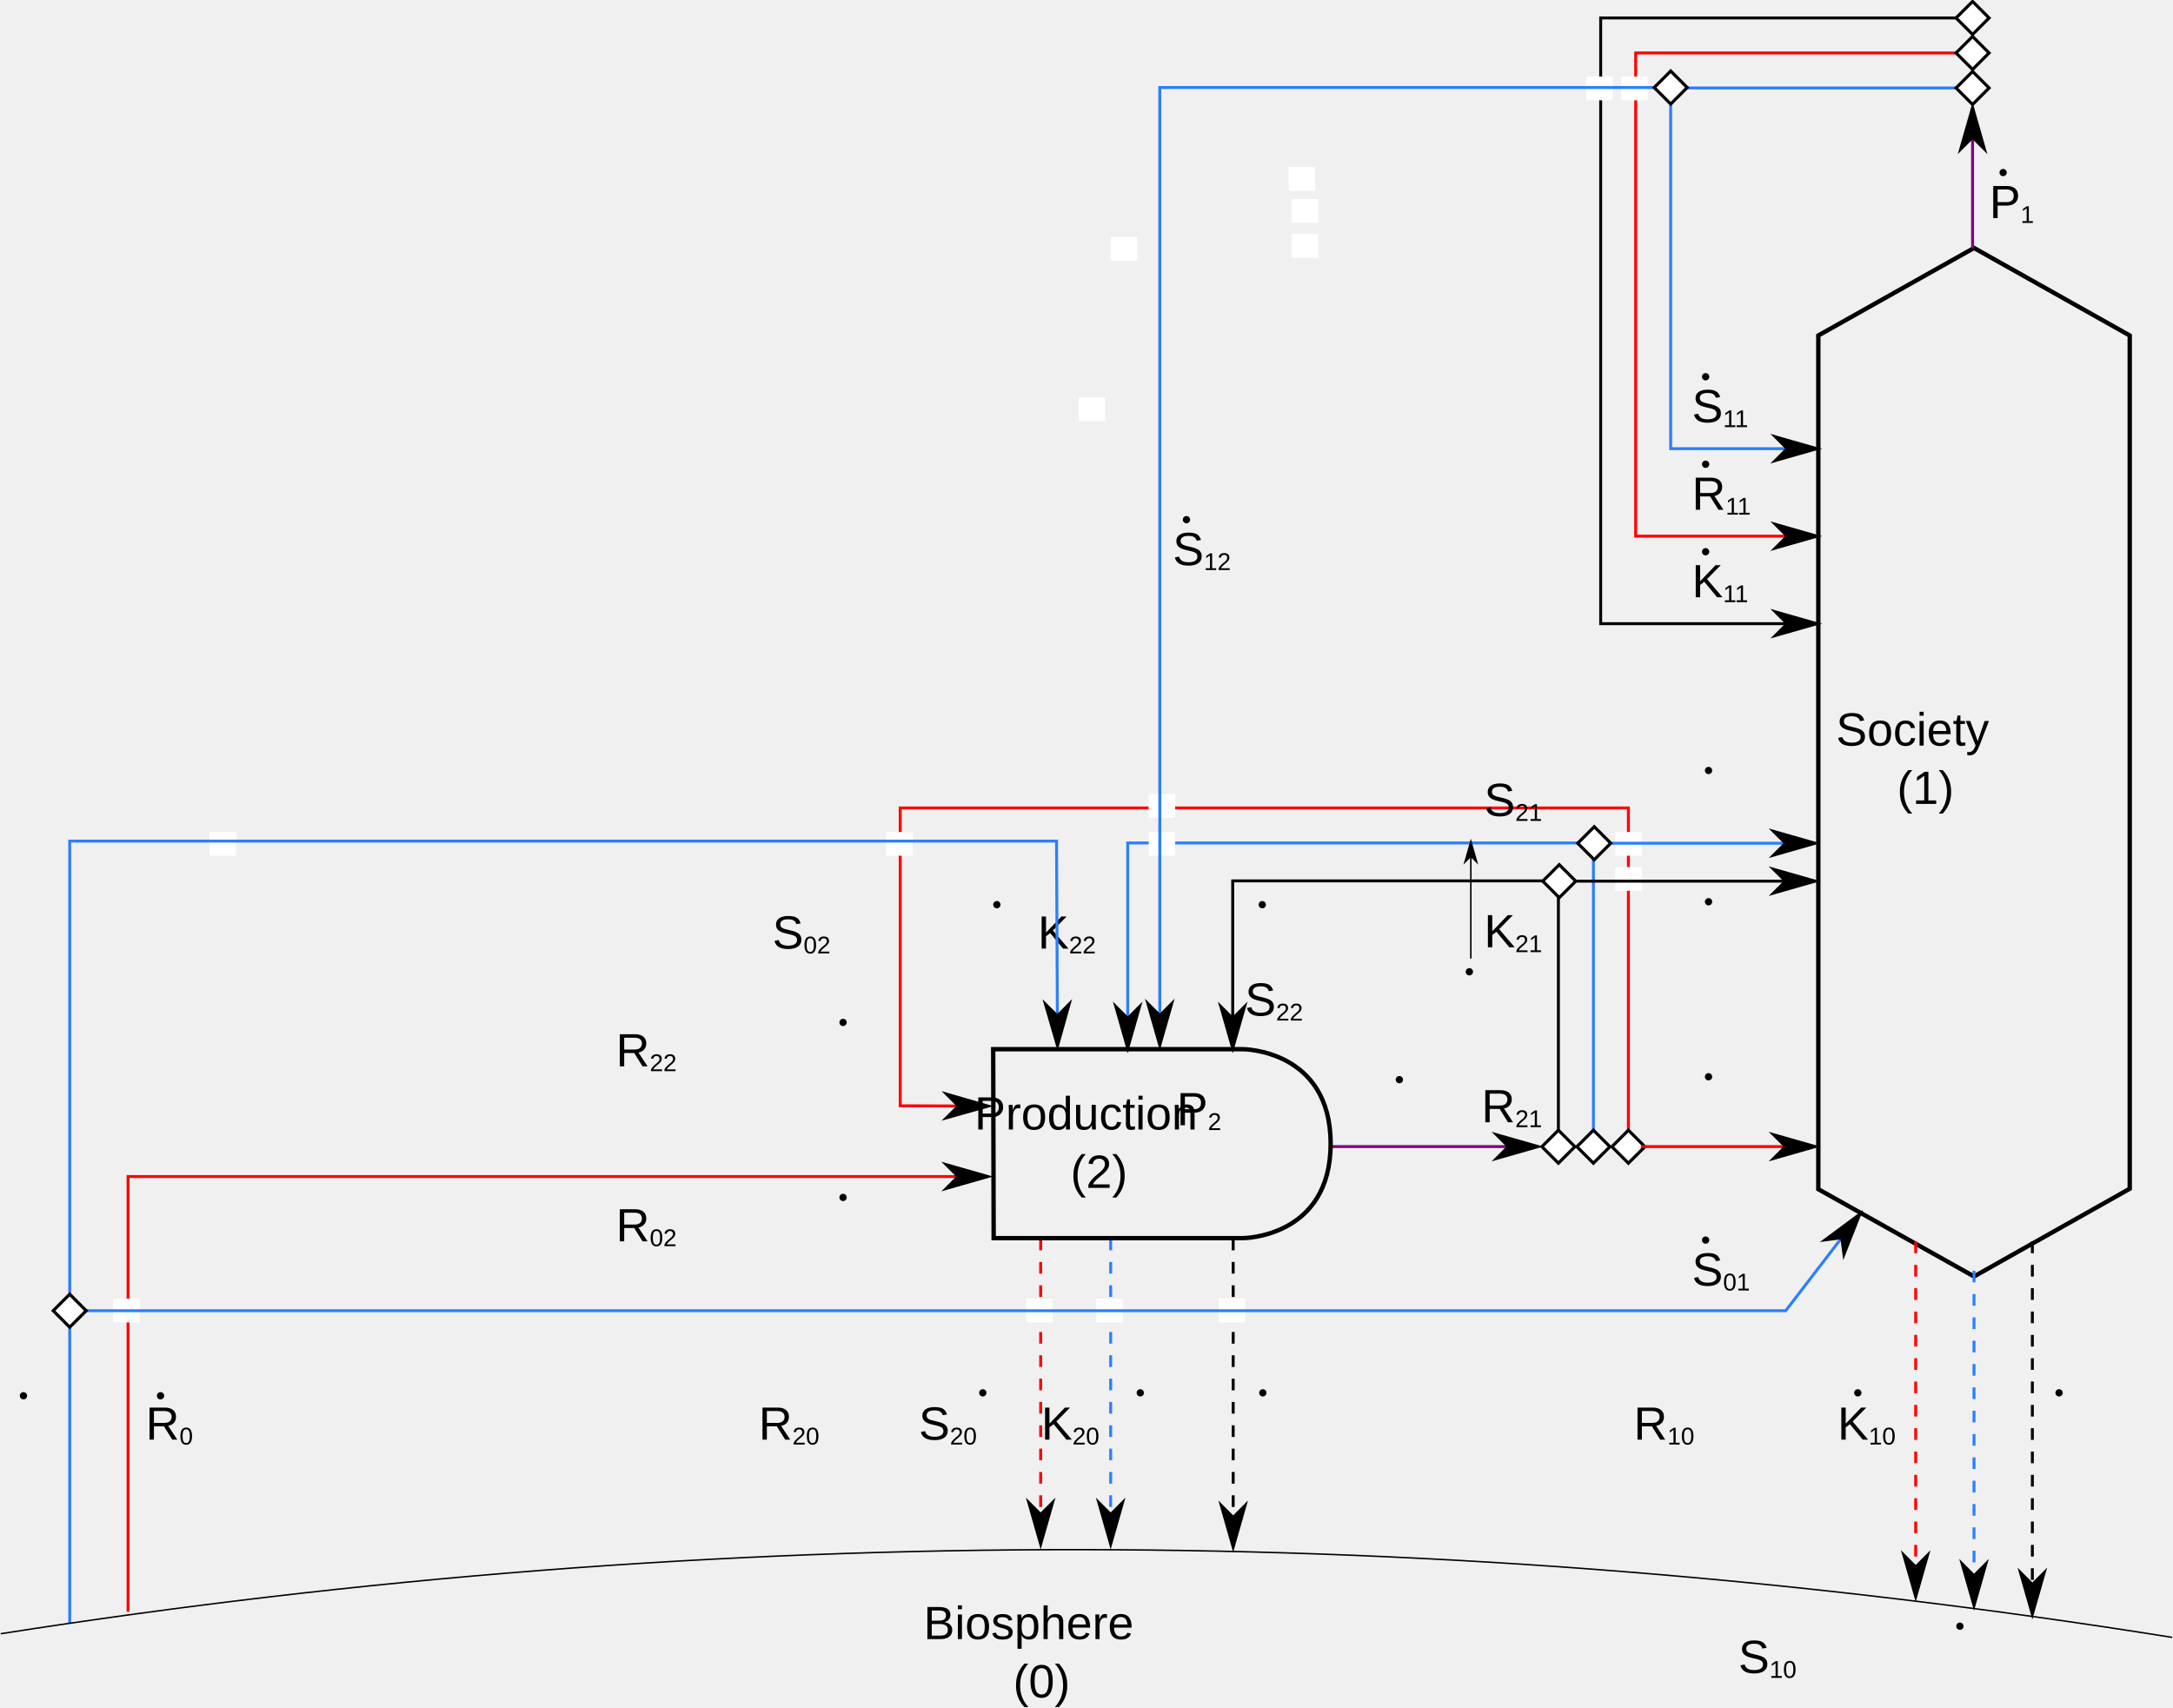
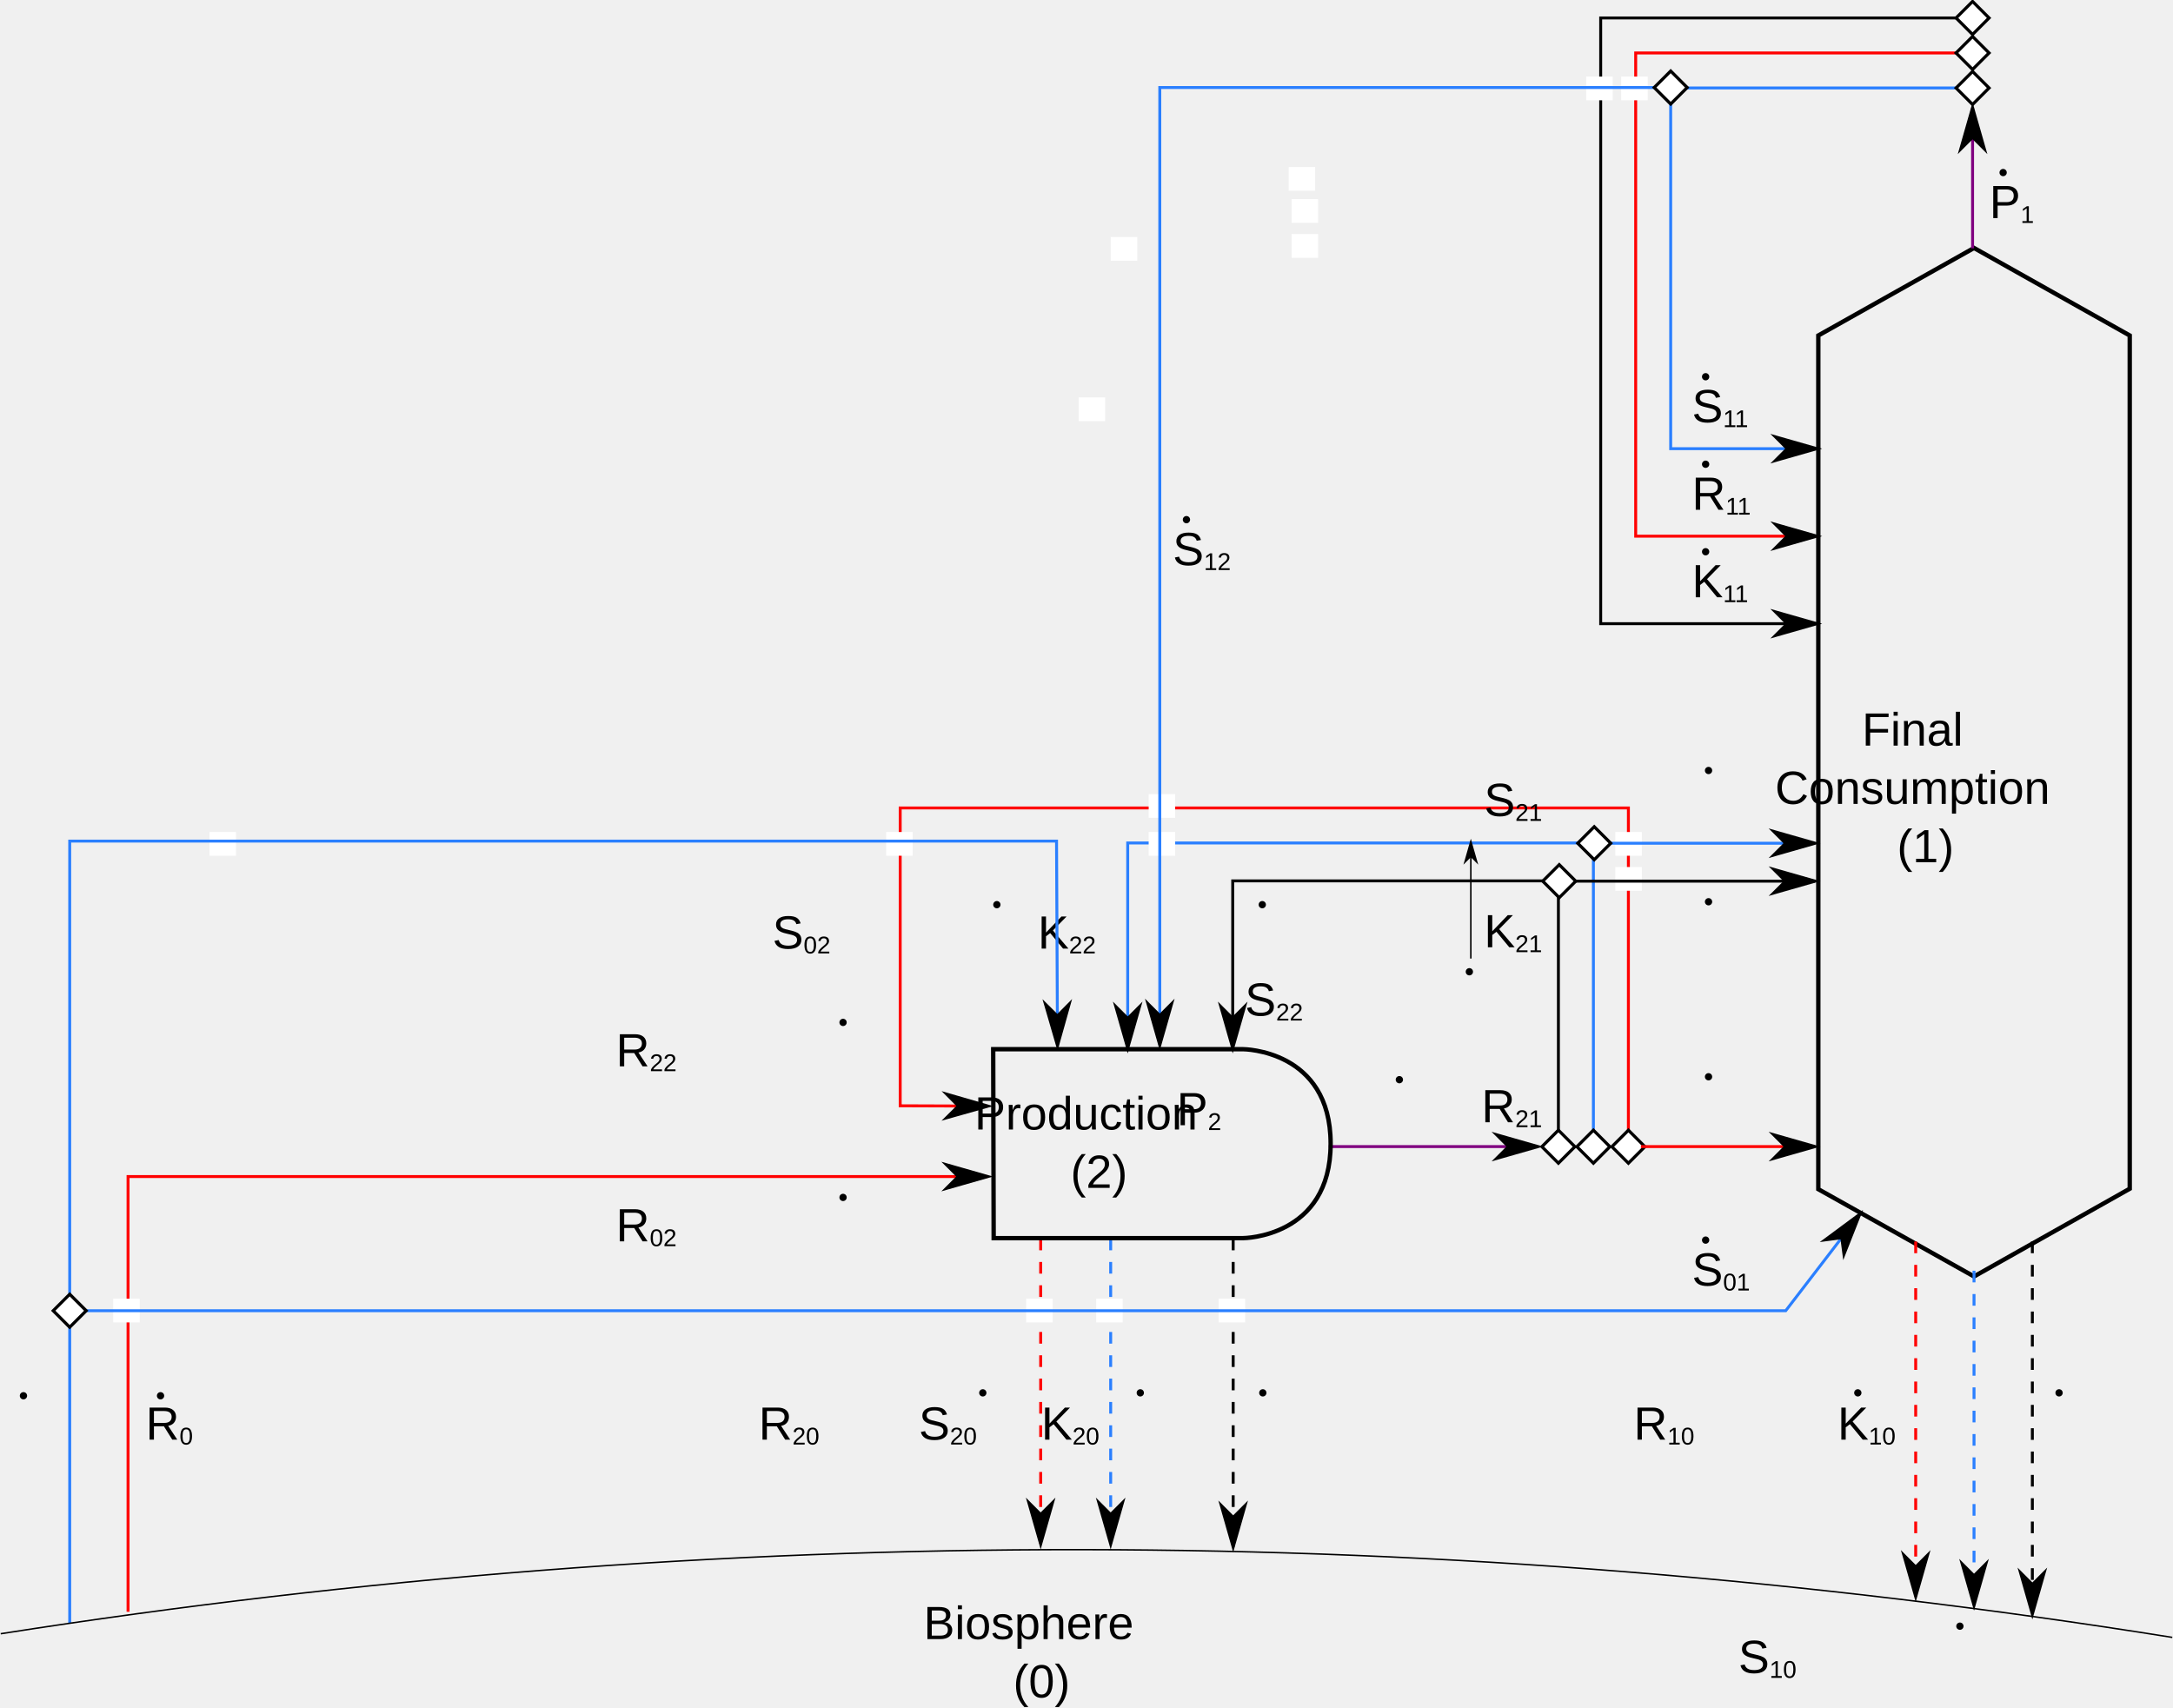
<svg xmlns="http://www.w3.org/2000/svg" version="1.1" width="1490.026" height="1170.654" id="svg2" xml:space="preserve">
  <defs id="defs6">
    <marker orient="auto" refY="0" refX="0" id="Arrow1Lstart" style="overflow:visible">
      <path id="path4143" d="M 0,0 5,-5 -12.5,0 5,5 0,0 z" style="fill-rule:evenodd;stroke:#000000;stroke-width:1pt;marker-start:none" transform="matrix(0.8,0,0,0.8,10,0)" />
    </marker>
    <marker orient="auto" refY="0" refX="0" id="Arrow1Lend" style="overflow:visible">
      <path id="path4132" d="M 0,0 5,-5 -12.5,0 5,5 0,0 z" style="fill-rule:evenodd;stroke:#000000;stroke-width:1pt;marker-start:none" transform="matrix(-0.8,0,0,-0.8,-10,0)" />
    </marker>
    <marker style="overflow:visible" id="InfiniteLineStart" refX="0" refY="0" orient="auto">
      <g id="g4065" transform="translate(-13,0)">
        <circle d="M 3.8,0 C 3.8,0.442 3.442,0.8 3,0.8 2.558,0.8 2.2,0.442 2.2,0 c 0,-0.442 0.358,-0.8 0.8,-0.8 0.442,0 0.8,0.358 0.8,0.8 z" id="circle4067" r="0.8" cy="0" cx="3" />
        <circle d="M 7.3,0 C 7.3,0.442 6.942,0.8 6.5,0.8 6.058,0.8 5.7,0.442 5.7,0 c 0,-0.442 0.358,-0.8 0.8,-0.8 0.442,0 0.8,0.358 0.8,0.8 z" id="circle4069" r="0.8" cy="0" cx="6.5" />
        <circle d="M 10.8,0 C 10.8,0.442 10.442,0.8 10,0.8 9.558,0.8 9.2,0.442 9.2,0 c 0,-0.442 0.358,-0.8 0.8,-0.8 0.442,0 0.8,0.358 0.8,0.8 z" id="circle4071" r="0.8" cy="0" cx="10" />
      </g>
    </marker>
    <marker orient="auto" refY="0" refX="0" id="InfiniteLineStart-3" style="overflow:visible">
      <g transform="translate(-13,0)" id="g4065-9">
        <circle cx="3" cy="0" r="0.8" id="circle4067-9" d="M 3.8,0 C 3.8,0.442 3.442,0.8 3,0.8 2.558,0.8 2.2,0.442 2.2,0 c 0,-0.442 0.358,-0.8 0.8,-0.8 0.442,0 0.8,0.358 0.8,0.8 z" />
        <circle cx="6.5" cy="0" r="0.8" id="circle4069-7" d="M 7.3,0 C 7.3,0.442 6.942,0.8 6.5,0.8 6.058,0.8 5.7,0.442 5.7,0 c 0,-0.442 0.358,-0.8 0.8,-0.8 0.442,0 0.8,0.358 0.8,0.8 z" />
        <circle cx="10" cy="0" r="0.8" id="circle4071-0" d="M 10.8,0 C 10.8,0.442 10.442,0.8 10,0.8 9.558,0.8 9.2,0.442 9.2,0 c 0,-0.442 0.358,-0.8 0.8,-0.8 0.442,0 0.8,0.358 0.8,0.8 z" />
      </g>
    </marker>
    <marker style="overflow:visible" id="Arrow1Lend-0" refX="0" refY="0" orient="auto">
      <path transform="matrix(-0.8,0,0,-0.8,-10,0)" style="fill-rule:evenodd;stroke:#000000;stroke-width:1pt;marker-start:none" d="M 0,0 5,-5 -12.5,0 5,5 0,0 z" id="path4132-2" />
    </marker>
    <marker style="overflow:visible" id="Arrow1Lstart-7" refX="0" refY="0" orient="auto">
      <path transform="matrix(0.8,0,0,0.8,10,0)" style="fill-rule:evenodd;stroke:#000000;stroke-width:1pt;marker-start:none" d="M 0,0 5,-5 -12.5,0 5,5 0,0 z" id="path4143-9" />
    </marker>
    <marker style="overflow:visible" id="EmptyDiamondL" refX="0" refY="0" orient="auto">
      <path transform="scale(0.8,0.8)" style="fill:#ffffff;fill-rule:evenodd;stroke:#000000;stroke-width:1pt;marker-start:none" d="M 0,-7.071 -7.071,0 0,7.071 7.071,0 0,-7.071 z" id="path4169" />
    </marker>
    <marker orient="auto" refY="0" refX="0" id="InfiniteLineStart-0" style="overflow:visible">
      <g transform="translate(-13,0)" id="g4065-5">
        <circle cx="3" cy="0" r="0.8" id="circle4067-6" d="M 3.8,0 C 3.8,0.442 3.442,0.8 3,0.8 2.558,0.8 2.2,0.442 2.2,0 c 0,-0.442 0.358,-0.8 0.8,-0.8 0.442,0 0.8,0.358 0.8,0.8 z" />
        <circle cx="6.5" cy="0" r="0.8" id="circle4069-78" d="M 7.3,0 C 7.3,0.442 6.942,0.8 6.5,0.8 6.058,0.8 5.7,0.442 5.7,0 c 0,-0.442 0.358,-0.8 0.8,-0.8 0.442,0 0.8,0.358 0.8,0.8 z" />
        <circle cx="10" cy="0" r="0.8" id="circle4071-06" d="M 10.8,0 C 10.8,0.442 10.442,0.8 10,0.8 9.558,0.8 9.2,0.442 9.2,0 c 0,-0.442 0.358,-0.8 0.8,-0.8 0.442,0 0.8,0.358 0.8,0.8 z" />
      </g>
    </marker>
    <marker style="overflow:visible" id="Arrow1Lend-7" refX="0" refY="0" orient="auto">
      <path transform="matrix(-0.8,0,0,-0.8,-10,0)" style="fill-rule:evenodd;stroke:#000000;stroke-width:1pt;marker-start:none" d="M 0,0 5,-5 -12.5,0 5,5 0,0 z" id="path4132-0" />
    </marker>
    <marker style="overflow:visible" id="Arrow1Lstart-0" refX="0" refY="0" orient="auto">
      <path transform="matrix(0.8,0,0,0.8,10,0)" style="fill-rule:evenodd;stroke:#000000;stroke-width:1pt;marker-start:none" d="M 0,0 5,-5 -12.5,0 5,5 0,0 z" id="path4143-5" />
    </marker>
  </defs>
  <g transform="matrix(1.25,0,0,-1.25,860.2261,760.1494)" id="g10">
    <g id="g12">
      <path style="fill:none;stroke:#2a7fff;stroke-width:1.6;stroke-linecap:butt;stroke-linejoin:miter;stroke-miterlimit:4;stroke-opacity:1;stroke-dasharray:none;stroke-dashoffset:0;marker-start:url(#EmptyDiamondL);marker-end:url(#Arrow1Lend)" id="path4217" d="m 393.89,559.869 -165.6,0 0,-197.872 80,0" />
      <path id="path3114" d="m 205.095,-20.901 0,185.81 -399.462,0 0,-163.372 48,-0.172" style="fill:none;stroke:#ff0000;stroke-width:1.6;stroke-linecap:butt;stroke-linejoin:miter;stroke-opacity:1;marker-start:url(#EmptyDiamondL);marker-end:url(#Arrow1Lend)" />
      <path style="fill:none;stroke:#2a7fff;stroke-width:1.6;stroke-linecap:butt;stroke-linejoin:miter;stroke-opacity:1;marker-start:url(#EmptyDiamondL);marker-end:url(#Arrow1Lend)" d="m 185.895,-20.901 0,166.61 -255.462,0 0,-112.344" id="path3112" />
      <rect transform="scale(1,-1)" y="-151.714" x="-573.27" height="13.012" width="14.543" id="rect5369" style="fill:#ffffff;fill-opacity:1;stroke:none" />
      <rect transform="scale(1,-1)" y="-478.114" x="-78.87" height="13.012" width="14.543" id="rect5346" style="fill:#ffffff;fill-opacity:1;stroke:none" />
      <path d="m 211.957,-20.841 95.394,0" id="path6395" style="fill:none;stroke:#ff0000;stroke-width:1.6;stroke-linecap:butt;stroke-linejoin:miter;stroke-miterlimit:4;stroke-opacity:1;stroke-dasharray:none;marker-end:url(#Arrow1Lend-7)" />
      <rect style="fill:#ffffff;fill-opacity:1;stroke:none" id="rect4279" width="14.543" height="13.012" x="197.93" y="-132.514" transform="scale(1,-1)" />
      <rect transform="scale(1,-1)" y="-151.714" x="197.93" height="13.012" width="14.543" id="rect4277" style="fill:#ffffff;fill-opacity:1;stroke:none" />
      <rect style="fill:#ffffff;fill-opacity:1;stroke:none" id="rect4275" width="18.179" height="16.265" x="544.414" y="226.759" transform="matrix(0.8,0,0,-0.8,-637.6017,333.1218)" />
      <text transform="scale(1,-1)" id="text4115" y="291.016" x="-91.893" style="font-size:25.6px;font-style:normal;font-variant:normal;font-weight:normal;font-stretch:normal;text-align:center;line-height:125%;letter-spacing:0px;word-spacing:0px;text-anchor:middle;fill:#000000;fill-opacity:1;stroke:none;font-family:Arial;-inkscape-font-specification:Arial" xml:space="preserve">
        <tspan y="291.016" x="-91.893" id="tspan4117">Biosphere</tspan>
        <tspan y="323.016" x="-91.893" id="tspan4119">(0)</tspan>
      </text>
      <text xml:space="preserve" style="font-size:25.6px;font-style:normal;font-variant:normal;font-weight:normal;font-stretch:normal;text-align:end;line-height:125%;letter-spacing:0px;word-spacing:0px;text-anchor:end;fill:#000000;fill-opacity:1;stroke:none;font-family:Arial;-inkscape-font-specification:Arial" x="-203.162" y="72.815" id="text4806" transform="scale(1,-1)">
        <tspan id="tspan4808" x="-203.162" y="72.815">R<tspan style="font-size:52%;baseline-shift:sub" id="tspan4810">02</tspan>
        </tspan>
      </text>
      <path style="fill:#000000;fill-opacity:1;stroke:none" id="path4812" d="m -155.143,250.419 c 0,10.71 -12.093,19.393 -27.012,19.393 -14.918,0 -27.012,-8.682 -27.012,-19.393 0,-10.71 12.093,-19.393 27.012,-19.393 14.918,0 27.012,8.682 27.012,19.393 z" transform="matrix(0.07404241,0,0,-0.1031305,-212.2258,-22.90169)" />
      <text xml:space="preserve" style="font-size:25.6px;font-style:normal;font-variant:normal;font-weight:normal;font-stretch:normal;text-align:center;line-height:125%;letter-spacing:0px;word-spacing:0px;text-anchor:middle;fill:#000000;fill-opacity:1;stroke:none;font-family:Arial;-inkscape-font-specification:Arial" x="392.962" y="-199.124" id="text3119" transform="scale(1,-1)">
-         <tspan id="tspan3123" x="392.962" y="-199.124">Society</tspan>
-         <tspan id="tspan3125" x="392.962" y="-167.124">(1)</tspan>
+         <tspan id="tspan3123" x="392.962" y="-199.124">Final</tspan>
+         <tspan x="392.962" y="-167.124" id="tspan3162">Consumption</tspan>
+         <tspan id="tspan3125" x="392.962" y="-135.124">(1)</tspan>
      </text>
      <path d="m 309.271,-44.212 0,468.3 85.42,48 85.417,-48 0,-468.047 -85.417,-48.125 z" id="path4124" style="fill:none;stroke:#000000;stroke-width:2.4;stroke-linecap:butt;stroke-linejoin:miter;stroke-miterlimit:4;stroke-opacity:1;stroke-dasharray:none" />
      <path d="m 394.689,-88.931 0,-183.394" id="path4841" style="fill:none;stroke:#2a7fff;stroke-width:1.6;stroke-linecap:butt;stroke-linejoin:miter;stroke-miterlimit:4;stroke-opacity:1;stroke-dasharray:6.4, 6.4;stroke-dashoffset:0;marker-end:url(#Arrow1Lend)" />
      <text transform="scale(1,-1)" id="text4843" y="309.615" x="411.094" style="font-size:25.6px;font-style:normal;font-variant:normal;font-weight:normal;font-stretch:normal;text-align:end;line-height:125%;letter-spacing:0px;word-spacing:0px;text-anchor:end;fill:#000000;fill-opacity:1;stroke:none;font-family:Arial;-inkscape-font-specification:Arial" xml:space="preserve">
        <tspan y="309.615" x="411.094" id="tspan4845">S<tspan id="tspan4847" style="font-size:52%;baseline-shift:sub">10</tspan>
        </tspan>
      </text>
      <path transform="matrix(0.07404241,0,0,-0.1031305,400.4304,-258.1017)" d="m -155.143,250.419 c 0,10.71 -12.093,19.393 -27.012,19.393 -14.918,0 -27.012,-8.682 -27.012,-19.393 0,-10.71 12.093,-19.393 27.012,-19.393 14.918,0 27.012,8.682 27.012,19.393 z" id="path4849" style="fill:#000000;fill-opacity:1;stroke:none" />
      <path style="fill:none;stroke:#2a7fff;stroke-width:1.6;stroke-linecap:butt;stroke-linejoin:miter;stroke-miterlimit:4;stroke-opacity:1;stroke-dasharray:6.4, 6.4;stroke-dashoffset:0;marker-end:url(#Arrow1Lend)" id="path3164" d="m -78.911,-71.331 0,-167.394" />
      <text xml:space="preserve" style="font-size:25.6px;font-style:normal;font-variant:normal;font-weight:normal;font-stretch:normal;text-align:end;line-height:125%;letter-spacing:0px;word-spacing:0px;text-anchor:end;fill:#000000;fill-opacity:1;stroke:none;font-family:Arial;-inkscape-font-specification:Arial" x="-38.506" y="181.615" id="text3166" transform="scale(1,-1)">
        <tspan id="tspan3168" x="-38.506" y="181.615">S<tspan style="font-size:52%;baseline-shift:sub" id="tspan3170">20</tspan>
        </tspan>
      </text>
      <path style="fill:#000000;fill-opacity:1;stroke:none" id="path3172" d="m -155.143,250.419 c 0,10.71 -12.093,19.393 -27.012,19.393 -14.918,0 -27.012,-8.682 -27.012,-19.393 0,-10.71 12.093,-19.393 27.012,-19.393 14.918,0 27.012,8.682 27.012,19.393 z" transform="matrix(0.07404241,0,0,-0.1031305,-49.16961,-130.1017)" />
      <path d="m -117.311,-71.331 0,-167.394" id="path3124" style="fill:none;stroke:#ff0000;stroke-width:1.6;stroke-linecap:butt;stroke-linejoin:miter;stroke-miterlimit:4;stroke-opacity:1;stroke-dasharray:6.4, 6.4;stroke-dashoffset:0;marker-end:url(#Arrow1Lend)" />
      <text transform="scale(1,-1)" id="text3126" y="181.615" x="-124.906" style="font-size:25.6px;font-style:normal;font-variant:normal;font-weight:normal;font-stretch:normal;text-align:end;line-height:125%;letter-spacing:0px;word-spacing:0px;text-anchor:end;fill:#000000;fill-opacity:1;stroke:none;font-family:Arial;-inkscape-font-specification:Arial" xml:space="preserve">
        <tspan y="181.615" x="-124.906" id="tspan3128">R<tspan id="tspan3130" style="font-size:52%;baseline-shift:sub">20</tspan>
        </tspan>
      </text>
      <path transform="matrix(0.07404241,0,0,-0.1031305,-135.5696,-130.1017)" d="m -155.143,250.419 c 0,10.71 -12.093,19.393 -27.012,19.393 -14.918,0 -27.012,-8.682 -27.012,-19.393 0,-10.71 12.093,-19.393 27.012,-19.393 14.918,0 27.012,8.682 27.012,19.393 z" id="path3133" style="fill:#000000;fill-opacity:1;stroke:none" />
      <path d="m -11.711,-71.331 0,-168.994" id="path3135" style="fill:none;stroke:#000000;stroke-width:1.6;stroke-linecap:butt;stroke-linejoin:miter;stroke-miterlimit:4;stroke-opacity:1;stroke-dasharray:6.4, 6.4;stroke-dashoffset:0;marker-end:url(#Arrow1Lend)" />
      <text transform="scale(1,-1)" id="text3137" y="181.615" x="28.694" style="font-size:25.6px;font-style:normal;font-variant:normal;font-weight:normal;font-stretch:normal;text-align:end;line-height:125%;letter-spacing:0px;word-spacing:0px;text-anchor:end;fill:#000000;fill-opacity:1;stroke:none;font-family:Arial;-inkscape-font-specification:Arial" xml:space="preserve">
        <tspan y="181.615" x="28.694" id="tspan3139">K<tspan id="tspan3141" style="font-size:52%;baseline-shift:sub">20</tspan>
        </tspan>
      </text>
      <path transform="matrix(0.07404241,0,0,-0.1031305,18.03039,-130.1017)" d="m -155.143,250.419 c 0,10.71 -12.093,19.393 -27.012,19.393 -14.918,0 -27.012,-8.682 -27.012,-19.393 0,-10.71 12.093,-19.393 27.012,-19.393 14.918,0 27.012,8.682 27.012,19.393 z" id="path3143" style="fill:#000000;fill-opacity:1;stroke:none" />
      <path style="fill:none;stroke:#ff0000;stroke-width:1.6;stroke-linecap:butt;stroke-linejoin:miter;stroke-miterlimit:4;stroke-opacity:1;stroke-dasharray:6.4, 6.4;stroke-dashoffset:0;marker-end:url(#Arrow1Lend)" id="path4255" d="m 362.689,-72.931 0,-194.594" />
      <text xml:space="preserve" style="font-size:25.6px;font-style:normal;font-variant:normal;font-weight:normal;font-stretch:normal;text-align:end;line-height:125%;letter-spacing:0px;word-spacing:0px;text-anchor:end;fill:#000000;fill-opacity:1;stroke:none;font-family:Arial;-inkscape-font-specification:Arial" x="355.094" y="181.615" id="text4257" transform="scale(1,-1)">
        <tspan id="tspan4259" x="355.094" y="181.615">R<tspan style="font-size:52%;baseline-shift:sub" id="tspan4261">10</tspan>
        </tspan>
      </text>
      <path style="fill:#000000;fill-opacity:1;stroke:none" id="path4263" d="m -155.143,250.419 c 0,10.71 -12.093,19.393 -27.012,19.393 -14.918,0 -27.012,-8.682 -27.012,-19.393 0,-10.71 12.093,-19.393 27.012,-19.393 14.918,0 27.012,8.682 27.012,19.393 z" transform="matrix(0.07404241,0,0,-0.1031305,344.4304,-130.1017)" />
      <path d="m 426.689,-72.931 0,-204.194" id="path4265" style="fill:none;stroke:#000000;stroke-width:1.6;stroke-linecap:butt;stroke-linejoin:miter;stroke-miterlimit:4;stroke-opacity:1;stroke-dasharray:6.4, 6.4;stroke-dashoffset:0;marker-end:url(#Arrow1Lend)" />
      <text transform="scale(1,-1)" id="text4267" y="181.615" x="465.494" style="font-size:25.6px;font-style:normal;font-variant:normal;font-weight:normal;font-stretch:normal;text-align:end;line-height:125%;letter-spacing:0px;word-spacing:0px;text-anchor:end;fill:#000000;fill-opacity:1;stroke:none;font-family:Arial;-inkscape-font-specification:Arial" xml:space="preserve">
        <tspan y="181.615" x="465.494" id="tspan4269">K<tspan id="tspan4271" style="font-size:52%;baseline-shift:sub">10</tspan>
        </tspan>
      </text>
      <path transform="matrix(0.07404241,0,0,-0.1031305,454.8304,-130.1017)" d="m -155.143,250.419 c 0,10.71 -12.093,19.393 -27.012,19.393 -14.918,0 -27.012,-8.682 -27.012,-19.393 0,-10.71 12.093,-19.393 27.012,-19.393 14.918,0 27.012,8.682 27.012,19.393 z" id="path4273" style="fill:#000000;fill-opacity:1;stroke:none" />
      <text xml:space="preserve" style="font-size:40px;font-style:normal;font-weight:normal;line-height:125%;letter-spacing:0px;word-spacing:0px;fill:#000000;fill-opacity:1;stroke:none;font-family:Sans" x="1491.808" y="664.912" id="text3105" transform="matrix(0.8,0,0,-0.8,-637.6017,333.1218)">
        <tspan id="tspan3107" x="1491.808" y="664.912" />
      </text>
      <g id="g10-3" transform="translate(1225.022,-64.78471)">
        <g id="g12-9">
          <text transform="matrix(0.8,0,0,-0.8,-637.6017,333.1218)" id="text3105-3" y="664.912" x="1491.808" style="font-size:40px;font-style:normal;font-weight:normal;line-height:125%;letter-spacing:0px;word-spacing:0px;fill:#000000;fill-opacity:1;stroke:none;font-family:Sans" xml:space="preserve">
            <tspan y="664.912" x="1491.808" id="tspan3107-8" />
          </text>
        </g>
      </g>
      <path style="fill:none;stroke:#800080;stroke-width:1.6;stroke-linecap:butt;stroke-linejoin:miter;stroke-miterlimit:4;stroke-opacity:1;stroke-dasharray:none;marker-end:url(#Arrow1Lend-7)" id="path24" d="m 40.757,-20.841 114.594,0" />
      <g id="g5963" transform="translate(-21.79792,11.2)">
        <path d="m -121.554,21.379 137.1,0 c 0,0 48,-0.209 48,-51.82 -2.6e-4,-51.611 -48,-51.817 -48,-51.817 l -136.847,0 z" id="path14" style="fill:none;stroke:#000000;stroke-width:2.4;stroke-linecap:butt;stroke-linejoin:miter;stroke-miterlimit:4;stroke-opacity:1;stroke-dasharray:none" />
        <text xml:space="preserve" style="font-size:25.6px;font-style:normal;font-variant:normal;font-weight:normal;font-stretch:normal;text-align:center;line-height:125%;letter-spacing:0px;word-spacing:0px;text-anchor:middle;fill:#000000;fill-opacity:1;stroke:none;font-family:Arial;-inkscape-font-specification:Arial" x="-31.504" y="22.689" id="text3085" transform="scale(1,-1)">
          <tspan id="tspan3089" x="-31.504" y="22.689">Production</tspan>
          <tspan x="-31.504" y="54.689" id="tspan3115">(2)</tspan>
        </text>
      </g>
      <path id="path4774" d="m 166.695,-20.901 0,145.81 -178.662,0 0,-91.544" style="fill:none;stroke:#000000;stroke-width:1.6;stroke-linecap:butt;stroke-linejoin:miter;stroke-opacity:1;marker-start:url(#EmptyDiamondL);marker-end:url(#Arrow1Lend)" />
      <text transform="scale(1,-1)" id="text4981" y="9.113" x="95.607" style="font-size:25.6px;font-style:normal;font-variant:normal;font-weight:normal;font-stretch:normal;text-align:end;line-height:125%;letter-spacing:0px;word-spacing:0px;text-anchor:end;fill:#000000;fill-opacity:1;stroke:none;font-family:Arial;-inkscape-font-specification:Arial" xml:space="preserve">
        <tspan y="9.113" x="95.607" id="tspan4983">P<tspan id="tspan4985" style="font-size:52%;baseline-shift:sub">2</tspan>
        </tspan>
      </text>
      <text transform="scale(1,-1)" id="text5029" y="-50.972" x="140.407" style="font-size:25.6px;font-style:normal;font-variant:normal;font-weight:normal;font-stretch:normal;text-align:end;line-height:125%;letter-spacing:0px;word-spacing:0px;text-anchor:end;fill:#000000;fill-opacity:1;stroke:none;font-family:Arial;-inkscape-font-specification:Arial" xml:space="preserve">
        <tspan y="-50.972" x="140.407" id="tspan5031">S<tspan id="tspan5033" style="font-size:52%;baseline-shift:sub">22</tspan>
        </tspan>
      </text>
      <path transform="matrix(0.07404241,0,0,-0.1031305,131.3436,100.8853)" d="m -155.143,250.419 c 0,10.71 -12.093,19.393 -27.012,19.393 -14.918,0 -27.012,-8.682 -27.012,-19.393 0,-10.71 12.093,-19.393 27.012,-19.393 14.918,0 27.012,8.682 27.012,19.393 z" id="path3105" style="fill:#000000;fill-opacity:1;stroke:none" />
      <path transform="matrix(0.07404241,0,0,-0.1031305,92.9436,41.6853)" d="m -155.143,250.419 c 0,10.71 -12.093,19.393 -27.012,19.393 -14.918,0 -27.012,-8.682 -27.012,-19.393 0,-10.71 12.093,-19.393 27.012,-19.393 14.918,0 27.012,8.682 27.012,19.393 z" id="path3125" style="fill:#000000;fill-opacity:1;stroke:none" />
      <text xml:space="preserve" style="font-size:25.6px;font-style:normal;font-variant:normal;font-weight:normal;font-stretch:normal;text-align:end;line-height:125%;letter-spacing:0px;word-spacing:0px;text-anchor:end;fill:#000000;fill-opacity:1;stroke:none;font-family:Arial;-inkscape-font-specification:Arial" x="271.607" y="-160.487" id="text6397" transform="scale(1,-1)">
        <tspan id="tspan6399" x="271.607" y="-160.487">S<tspan style="font-size:52%;baseline-shift:sub" id="tspan6401">21</tspan>
        </tspan>
      </text>
      <path style="fill:#000000;fill-opacity:1;stroke:none" id="path6403" d="m -155.143,250.419 c 0,10.71 -12.093,19.393 -27.012,19.393 -14.918,0 -27.012,-8.682 -27.012,-19.393 0,-10.71 12.093,-19.393 27.012,-19.393 14.918,0 27.012,8.682 27.012,19.393 z" transform="matrix(0.07404241,0,0,-0.1031305,262.5436,211.2853)" />
      <text xml:space="preserve" style="font-size:25.6px;font-style:normal;font-variant:normal;font-weight:normal;font-stretch:normal;text-align:end;line-height:125%;letter-spacing:0px;word-spacing:0px;text-anchor:end;fill:#000000;fill-opacity:1;stroke:none;font-family:Arial;-inkscape-font-specification:Arial" x="26.807" y="-87.772" id="text3116" transform="scale(1,-1)">
        <tspan id="tspan3118" x="26.807" y="-87.772">K<tspan style="font-size:52%;baseline-shift:sub" id="tspan3120">22</tspan>
        </tspan>
      </text>
      <path style="fill:#000000;fill-opacity:1;stroke:none" id="path3122" d="m -155.143,250.419 c 0,10.71 -12.093,19.393 -27.012,19.393 -14.918,0 -27.012,-8.682 -27.012,-19.393 0,-10.71 12.093,-19.393 27.012,-19.393 14.918,0 27.012,8.682 27.012,19.393 z" transform="matrix(0.07404241,0,0,-0.1031305,17.74359,137.6853)" />
      <path style="fill:none;stroke:#000000;stroke-width:1.6;stroke-linecap:butt;stroke-linejoin:miter;stroke-miterlimit:4;stroke-opacity:1;stroke-dasharray:none;marker-start:url(#EmptyDiamondL);marker-end:url(#Arrow1Lend-7)" id="path3145" d="m 167.157,124.759 140.194,0" />
      <path d="m 186.357,145.559 120.994,0" id="path4211" style="fill:none;stroke:#2a7fff;stroke-width:1.6;stroke-linecap:butt;stroke-linejoin:miter;stroke-miterlimit:4;stroke-opacity:1;stroke-dasharray:none;marker-start:url(#EmptyDiamondL);marker-end:url(#Arrow1Lend-7)" />
      <text transform="scale(1,-1)" id="text4215" y="-88.487" x="271.607" style="font-size:25.6px;font-style:normal;font-variant:normal;font-weight:normal;font-stretch:normal;text-align:end;line-height:125%;letter-spacing:0px;word-spacing:0px;text-anchor:end;fill:#000000;fill-opacity:1;stroke:none;font-family:Arial;-inkscape-font-specification:Arial" xml:space="preserve">
        <tspan y="-88.487" x="271.607" id="tspan4217">K<tspan id="tspan4219" style="font-size:52%;baseline-shift:sub">21</tspan>
        </tspan>
      </text>
      <path transform="matrix(0.07404241,0,0,-0.1031305,262.5436,139.2853)" d="m -155.143,250.419 c 0,10.71 -12.093,19.393 -27.012,19.393 -14.918,0 -27.012,-8.682 -27.012,-19.393 0,-10.71 12.093,-19.393 27.012,-19.393 14.918,0 27.012,8.682 27.012,19.393 z" id="path4221" style="fill:#000000;fill-opacity:1;stroke:none" />
      <text xml:space="preserve" style="font-size:25.6px;font-style:normal;font-variant:normal;font-weight:normal;font-stretch:normal;text-align:end;line-height:125%;letter-spacing:0px;word-spacing:0px;text-anchor:end;fill:#000000;fill-opacity:1;stroke:none;font-family:Arial;-inkscape-font-specification:Arial" x="271.607" y="7.513" id="text4223" transform="scale(1,-1)">
        <tspan id="tspan4225" x="271.607" y="7.513">R<tspan style="font-size:52%;baseline-shift:sub" id="tspan4227">21</tspan>
        </tspan>
      </text>
      <path style="fill:#000000;fill-opacity:1;stroke:none" id="path4229" d="m -155.143,250.419 c 0,10.71 -12.093,19.393 -27.012,19.393 -14.918,0 -27.012,-8.682 -27.012,-19.393 0,-10.71 12.093,-19.393 27.012,-19.393 14.918,0 27.012,8.682 27.012,19.393 z" transform="matrix(0.07404241,0,0,-0.1031305,262.5436,43.2853)" />
      <text xml:space="preserve" style="font-size:25.6px;font-style:normal;font-variant:normal;font-weight:normal;font-stretch:normal;text-align:end;line-height:125%;letter-spacing:0px;word-spacing:0px;text-anchor:end;fill:#000000;fill-opacity:1;stroke:none;font-family:Arial;-inkscape-font-specification:Arial" x="-118.793" y="-87.772" id="text4231" transform="scale(1,-1)">
        <tspan id="tspan4233" x="-118.793" y="-87.772">S<tspan style="font-size:52%;baseline-shift:sub" id="tspan4235">02</tspan>
        </tspan>
      </text>
      <path style="fill:#000000;fill-opacity:1;stroke:none" id="path4237" d="m -155.143,250.419 c 0,10.71 -12.093,19.393 -27.012,19.393 -14.918,0 -27.012,-8.682 -27.012,-19.393 0,-10.71 12.093,-19.393 27.012,-19.393 14.918,0 27.012,8.682 27.012,19.393 z" transform="matrix(0.07404241,0,0,-0.1031305,-127.8564,137.6853)" />
      <text transform="scale(1,-1)" id="text4239" y="-23.185" x="-203.162" style="font-size:25.6px;font-style:normal;font-variant:normal;font-weight:normal;font-stretch:normal;text-align:end;line-height:125%;letter-spacing:0px;word-spacing:0px;text-anchor:end;fill:#000000;fill-opacity:1;stroke:none;font-family:Arial;-inkscape-font-specification:Arial" xml:space="preserve">
        <tspan y="-23.185" x="-203.162" id="tspan4241">R<tspan id="tspan4243" style="font-size:52%;baseline-shift:sub">22</tspan>
        </tspan>
      </text>
      <path transform="matrix(0.07404241,0,0,-0.1031305,-212.2258,73.09831)" d="m -155.143,250.419 c 0,10.71 -12.093,19.393 -27.012,19.393 -14.918,0 -27.012,-8.682 -27.012,-19.393 0,-10.71 12.093,-19.393 27.012,-19.393 14.918,0 27.012,8.682 27.012,19.393 z" id="path4245" style="fill:#000000;fill-opacity:1;stroke:none" />
      <rect style="fill:#ffffff;fill-opacity:1;stroke:none" id="rect4511" width="14.543" height="13.012" x="-96.47" y="-390.114" transform="scale(1,-1)" />
      <path style="fill:none;stroke:#ff0000;stroke-width:1.6;stroke-linecap:butt;stroke-linejoin:miter;stroke-opacity:1;marker-start:url(#Arrow1Lstart);marker-end:none" d="m -146.475,-37.278 -471.462,0 0,-238.744" id="path4521" />
      <text xml:space="preserve" style="font-size:25.6px;font-style:normal;font-variant:normal;font-weight:normal;font-stretch:normal;text-align:start;line-height:125%;letter-spacing:0px;word-spacing:0px;text-anchor:start;fill:#000000;fill-opacity:1;stroke:none;font-family:Arial;-inkscape-font-specification:Arial" x="-608.22" y="181.615" id="text4523" transform="scale(1,-1)">
        <tspan y="181.615" x="-608.22" id="tspan4525">R<tspan id="tspan4527" style="font-size:52%;text-align:start;text-anchor:start;baseline-shift:sub">0</tspan>
        </tspan>
      </text>
      <path style="fill:#000000;fill-opacity:1;stroke:none" id="path4529" d="m -155.143,250.419 c 0,10.71 -12.093,19.393 -27.012,19.393 -14.918,0 -27.012,-8.682 -27.012,-19.393 0,-10.71 12.093,-19.393 27.012,-19.393 14.918,0 27.012,8.682 27.012,19.393 z" transform="matrix(0.07404241,0,0,-0.1031305,-586.6258,-131.7017)" />
      <path id="path4621" d="m -108.075,34.722 -0.531,112 -541.331,0 0,-429.144" style="fill:none;stroke:#2a7fff;stroke-width:1.6;stroke-linecap:butt;stroke-linejoin:miter;stroke-opacity:1;marker-start:url(#Arrow1Lstart);marker-end:none" />
      <text transform="scale(1,-1)" id="text4655" y="181.615" x="-659.162" style="font-size:25.6px;font-style:normal;font-variant:normal;font-weight:normal;font-stretch:normal;text-align:end;line-height:125%;letter-spacing:0px;word-spacing:0px;text-anchor:end;fill:#000000;fill-opacity:1;stroke:none;font-family:Arial;-inkscape-font-specification:Arial" xml:space="preserve">
        <tspan id="tspan4657" x="-659.162" y="181.615">S<tspan style="font-size:52%;baseline-shift:sub" id="tspan4659">0</tspan>
        </tspan>
      </text>
      <path transform="matrix(0.07404241,0,0,-0.1031305,-661.8258,-131.7017)" d="m -155.143,250.419 c 0,10.71 -12.093,19.393 -27.012,19.393 -14.918,0 -27.012,-8.682 -27.012,-19.393 0,-10.71 12.093,-19.393 27.012,-19.393 14.918,0 27.012,8.682 27.012,19.393 z" id="path4661" style="fill:#000000;fill-opacity:1;stroke:none" />
      <path id="path6114" d="m 118.664,82.307 0,64.174" style="fill:none;stroke:#000000;stroke-width:0.8px;stroke-linecap:butt;stroke-linejoin:miter;stroke-opacity:1;marker-end:url(#Arrow1Lend-7)" />
      <path style="fill:none;stroke:#000000;stroke-width:0.8px;stroke-linecap:butt;stroke-linejoin:miter;stroke-opacity:1" d="m -687.781,-288.069 c 394.415,61.799 791.458,61.868 1191.221,-2.005" id="path3256" />
      <text transform="scale(1,-1)" id="text4757" y="-488.487" x="403.146" style="font-size:25.6px;font-style:normal;font-variant:normal;font-weight:normal;font-stretch:normal;text-align:start;line-height:125%;letter-spacing:0px;word-spacing:0px;text-anchor:start;fill:#000000;fill-opacity:1;stroke:none;font-family:Arial;-inkscape-font-specification:Arial" xml:space="preserve">
        <tspan y="-488.487" x="403.146" id="tspan4759">P<tspan id="tspan4761" style="font-size:52%;text-align:start;text-anchor:start;baseline-shift:sub">1</tspan>
        </tspan>
      </text>
      <path transform="matrix(0.07404241,0,0,-0.1031305,424.1436,539.2853)" d="m -155.143,250.419 c 0,10.71 -12.093,19.393 -27.012,19.393 -14.918,0 -27.012,-8.682 -27.012,-19.393 0,-10.71 12.093,-19.393 27.012,-19.393 14.918,0 27.012,8.682 27.012,19.393 z" id="path4763" style="fill:#000000;fill-opacity:1;stroke:none" />
      <rect transform="scale(1,-1)" y="104.286" x="-626.07" height="13.012" width="14.543" id="rect4976" style="fill:#ffffff;fill-opacity:1;stroke:none" />
      <text xml:space="preserve" style="font-size:25.6px;font-style:normal;font-variant:normal;font-weight:normal;font-stretch:normal;text-align:start;line-height:125%;letter-spacing:0px;word-spacing:0px;text-anchor:start;fill:#000000;fill-opacity:1;stroke:none;font-family:Arial;-inkscape-font-specification:Arial" x="239.946" y="-376.487" id="text4986" transform="scale(1,-1)">
        <tspan id="tspan4988" x="239.946" y="-376.487">S<tspan style="font-size:52%;text-align:start;text-anchor:start;baseline-shift:sub" id="tspan4990">11</tspan>
        </tspan>
      </text>
      <path style="fill:#000000;fill-opacity:1;stroke:none" id="path4992" d="m -155.143,250.419 c 0,10.71 -12.093,19.393 -27.012,19.393 -14.918,0 -27.012,-8.682 -27.012,-19.393 0,-10.71 12.093,-19.393 27.012,-19.393 14.918,0 27.012,8.682 27.012,19.393 z" transform="matrix(0.07404241,0,0,-0.1031305,260.9436,427.2853)" />
      <text xml:space="preserve" style="font-size:25.6px;font-style:normal;font-variant:normal;font-weight:normal;font-stretch:normal;text-align:start;line-height:125%;letter-spacing:0px;word-spacing:0px;text-anchor:start;fill:#000000;fill-opacity:1;stroke:none;font-family:Arial;-inkscape-font-specification:Arial" x="239.946" y="97.113" id="text4994" transform="scale(1,-1)">
        <tspan id="tspan4996" x="239.946" y="97.113">S<tspan style="font-size:52%;text-align:start;text-anchor:start;baseline-shift:sub" id="tspan4998">01</tspan>
        </tspan>
      </text>
      <path style="fill:#000000;fill-opacity:1;stroke:none" id="path5000" d="m -155.143,250.419 c 0,10.71 -12.093,19.393 -27.012,19.393 -14.918,0 -27.012,-8.682 -27.012,-19.393 0,-10.71 12.093,-19.393 27.012,-19.393 14.918,0 27.012,8.682 27.012,19.393 z" transform="matrix(0.07404241,0,0,-0.1031305,260.9436,-46.3147)" />
      <rect transform="scale(1,-1)" y="104.286" x="-125.27" height="13.012" width="14.543" id="rect5002" style="fill:#ffffff;fill-opacity:1;stroke:none" />
      <rect style="fill:#ffffff;fill-opacity:1;stroke:none" id="rect5004" width="14.543" height="13.012" x="-86.87" y="104.286" transform="scale(1,-1)" />
      <rect transform="scale(1,-1)" y="104.286" x="-19.67" height="13.012" width="14.543" id="rect5006" style="fill:#ffffff;fill-opacity:1;stroke:none" />
      <path id="path4984" d="m 331.925,-58.078 -40.531,-52.8 -941.331,0" style="fill:none;stroke:#2a7fff;stroke-width:1.6;stroke-linecap:butt;stroke-linejoin:miter;stroke-opacity:1;marker-start:url(#Arrow1Lstart);marker-end:url(#EmptyDiamondL)" />
      <rect transform="scale(1,-1)" y="-151.714" x="-58.07" height="13.012" width="14.543" id="rect5221" style="fill:#ffffff;fill-opacity:1;stroke:none" />
      <rect transform="scale(1,-1)" y="-516.514" x="18.73" height="13.012" width="14.543" id="rect5223" style="fill:#ffffff;fill-opacity:1;stroke:none" />
      <rect style="fill:#ffffff;fill-opacity:1;stroke:none" id="rect5225" width="14.543" height="13.012" x="20.33" y="-498.914" transform="scale(1,-1)" />
      <rect transform="scale(1,-1)" y="-479.714" x="20.33" height="13.012" width="14.543" id="rect5227" style="fill:#ffffff;fill-opacity:1;stroke:none" />
      <text transform="scale(1,-1)" id="text5237" y="-298.087" x="-44.854" style="font-size:25.6px;font-style:normal;font-variant:normal;font-weight:normal;font-stretch:normal;text-align:start;line-height:125%;letter-spacing:0px;word-spacing:0px;text-anchor:start;fill:#000000;fill-opacity:1;stroke:none;font-family:Arial;-inkscape-font-specification:Arial" xml:space="preserve">
        <tspan y="-298.087" x="-44.854" id="tspan5239">S<tspan id="tspan5241" style="font-size:52%;text-align:start;text-anchor:start;baseline-shift:sub">12</tspan>
        </tspan>
      </text>
      <path transform="matrix(0.07404241,0,0,-0.1031305,-23.8564,348.8853)" d="m -155.143,250.419 c 0,10.71 -12.093,19.393 -27.012,19.393 -14.918,0 -27.012,-8.682 -27.012,-19.393 0,-10.71 12.093,-19.393 27.012,-19.393 14.918,0 27.012,8.682 27.012,19.393 z" id="path5243" style="fill:#000000;fill-opacity:1;stroke:none" />
      <path id="path4536" d="m 393.895,471.899 0,77.01" style="fill:none;stroke:#800080;stroke-width:1.6;stroke-linecap:butt;stroke-linejoin:miter;stroke-opacity:1;marker-start:none;marker-end:url(#Arrow1Lend)" />
      <rect style="fill:#ffffff;fill-opacity:1;stroke:none" id="rect4215" width="14.543" height="13.012" x="-58.07" y="-172.514" transform="scale(1,-1)" />
      <path d="m 393.89,579.069 -184.8,0 0,-265.072 99.2,0" id="path4219" style="fill:none;stroke:#ff0000;stroke-width:1.6;stroke-linecap:butt;stroke-linejoin:miter;stroke-miterlimit:4;stroke-opacity:1;stroke-dasharray:none;stroke-dashoffset:0;marker-start:url(#EmptyDiamondL);marker-end:url(#Arrow1Lend)" />
      <path style="fill:none;stroke:#000000;stroke-width:1.6;stroke-linecap:butt;stroke-linejoin:miter;stroke-miterlimit:4;stroke-opacity:1;stroke-dasharray:none;stroke-dashoffset:0;marker-start:url(#EmptyDiamondL);marker-end:url(#Arrow1Lend)" id="path4222" d="m 393.89,598.269 -204,0 0,-332.272 118.4,0" />
      <text transform="scale(1,-1)" id="text4224" y="-328.487" x="239.946" style="font-size:25.6px;font-style:normal;font-variant:normal;font-weight:normal;font-stretch:normal;text-align:start;line-height:125%;letter-spacing:0px;word-spacing:0px;text-anchor:start;fill:#000000;fill-opacity:1;stroke:none;font-family:Arial;-inkscape-font-specification:Arial" xml:space="preserve">
        <tspan y="-328.487" x="239.946" id="tspan4226">R<tspan id="tspan4228" style="font-size:52%;text-align:start;text-anchor:start;baseline-shift:sub">11</tspan>
        </tspan>
      </text>
      <path transform="matrix(0.07404241,0,0,-0.1031305,260.9436,379.2853)" d="m -155.143,250.419 c 0,10.71 -12.093,19.393 -27.012,19.393 -14.918,0 -27.012,-8.682 -27.012,-19.393 0,-10.71 12.093,-19.393 27.012,-19.393 14.918,0 27.012,8.682 27.012,19.393 z" id="path4230" style="fill:#000000;fill-opacity:1;stroke:none" />
      <text xml:space="preserve" style="font-size:25.6px;font-style:normal;font-variant:normal;font-weight:normal;font-stretch:normal;text-align:start;line-height:125%;letter-spacing:0px;word-spacing:0px;text-anchor:start;fill:#000000;fill-opacity:1;stroke:none;font-family:Arial;-inkscape-font-specification:Arial" x="239.946" y="-280.487" id="text4232" transform="scale(1,-1)">
        <tspan id="tspan4234" x="239.946" y="-280.487">K<tspan style="font-size:52%;text-align:start;text-anchor:start;baseline-shift:sub" id="tspan4236">11</tspan>
        </tspan>
      </text>
      <path style="fill:#000000;fill-opacity:1;stroke:none" id="path4238" d="m -155.143,250.419 c 0,10.71 -12.093,19.393 -27.012,19.393 -14.918,0 -27.012,-8.682 -27.012,-19.393 0,-10.71 12.093,-19.393 27.012,-19.393 14.918,0 27.012,8.682 27.012,19.393 z" transform="matrix(0.07404241,0,0,-0.1031305,260.9436,331.2853)" />
      <rect transform="scale(1,-1)" y="-566.114" x="181.93" height="13.012" width="14.543" id="rect4240" style="fill:#ffffff;fill-opacity:1;stroke:none" />
      <rect style="fill:#ffffff;fill-opacity:1;stroke:none" id="rect4242" width="14.543" height="13.012" x="201.13" y="-566.114" transform="scale(1,-1)" />
      <path style="fill:none;stroke:#2a7fff;stroke-width:1.6;stroke-linecap:butt;stroke-linejoin:miter;stroke-opacity:1;marker-start:url(#EmptyDiamondL);marker-end:url(#Arrow1Lend)" d="m 228.294,560.109 -280.262,0 0,-525.144" id="path3150" />
    </g>
  </g>
</svg>
